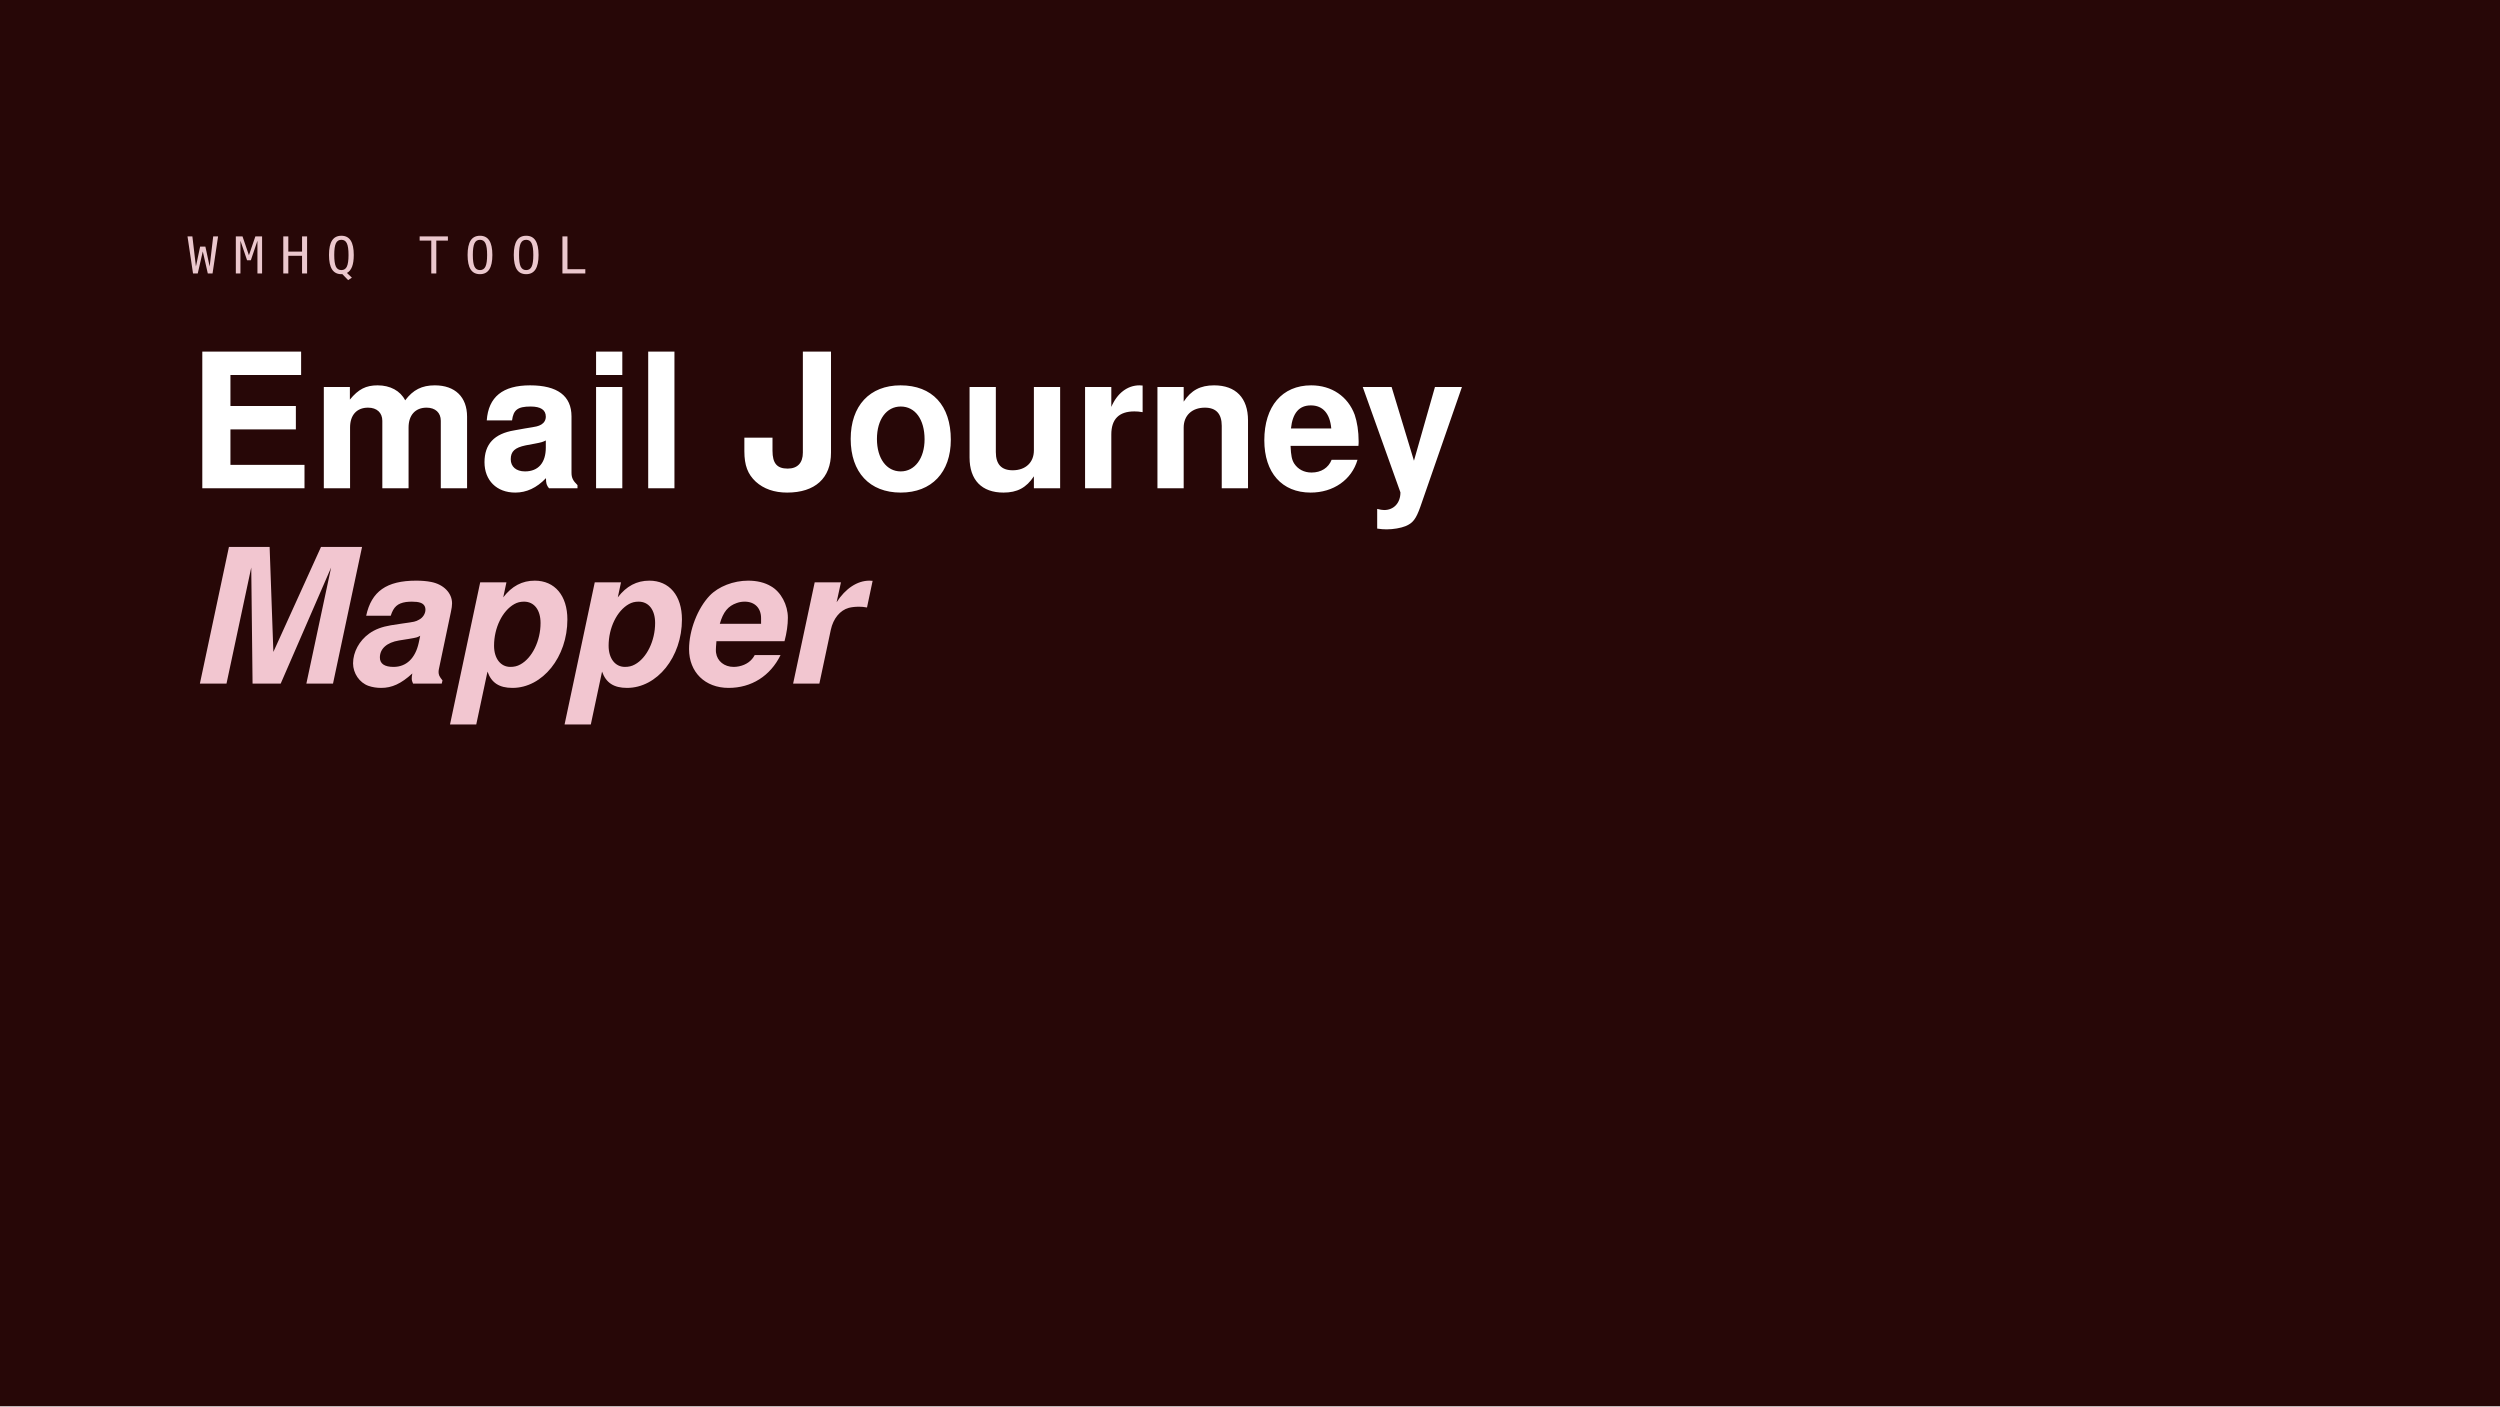
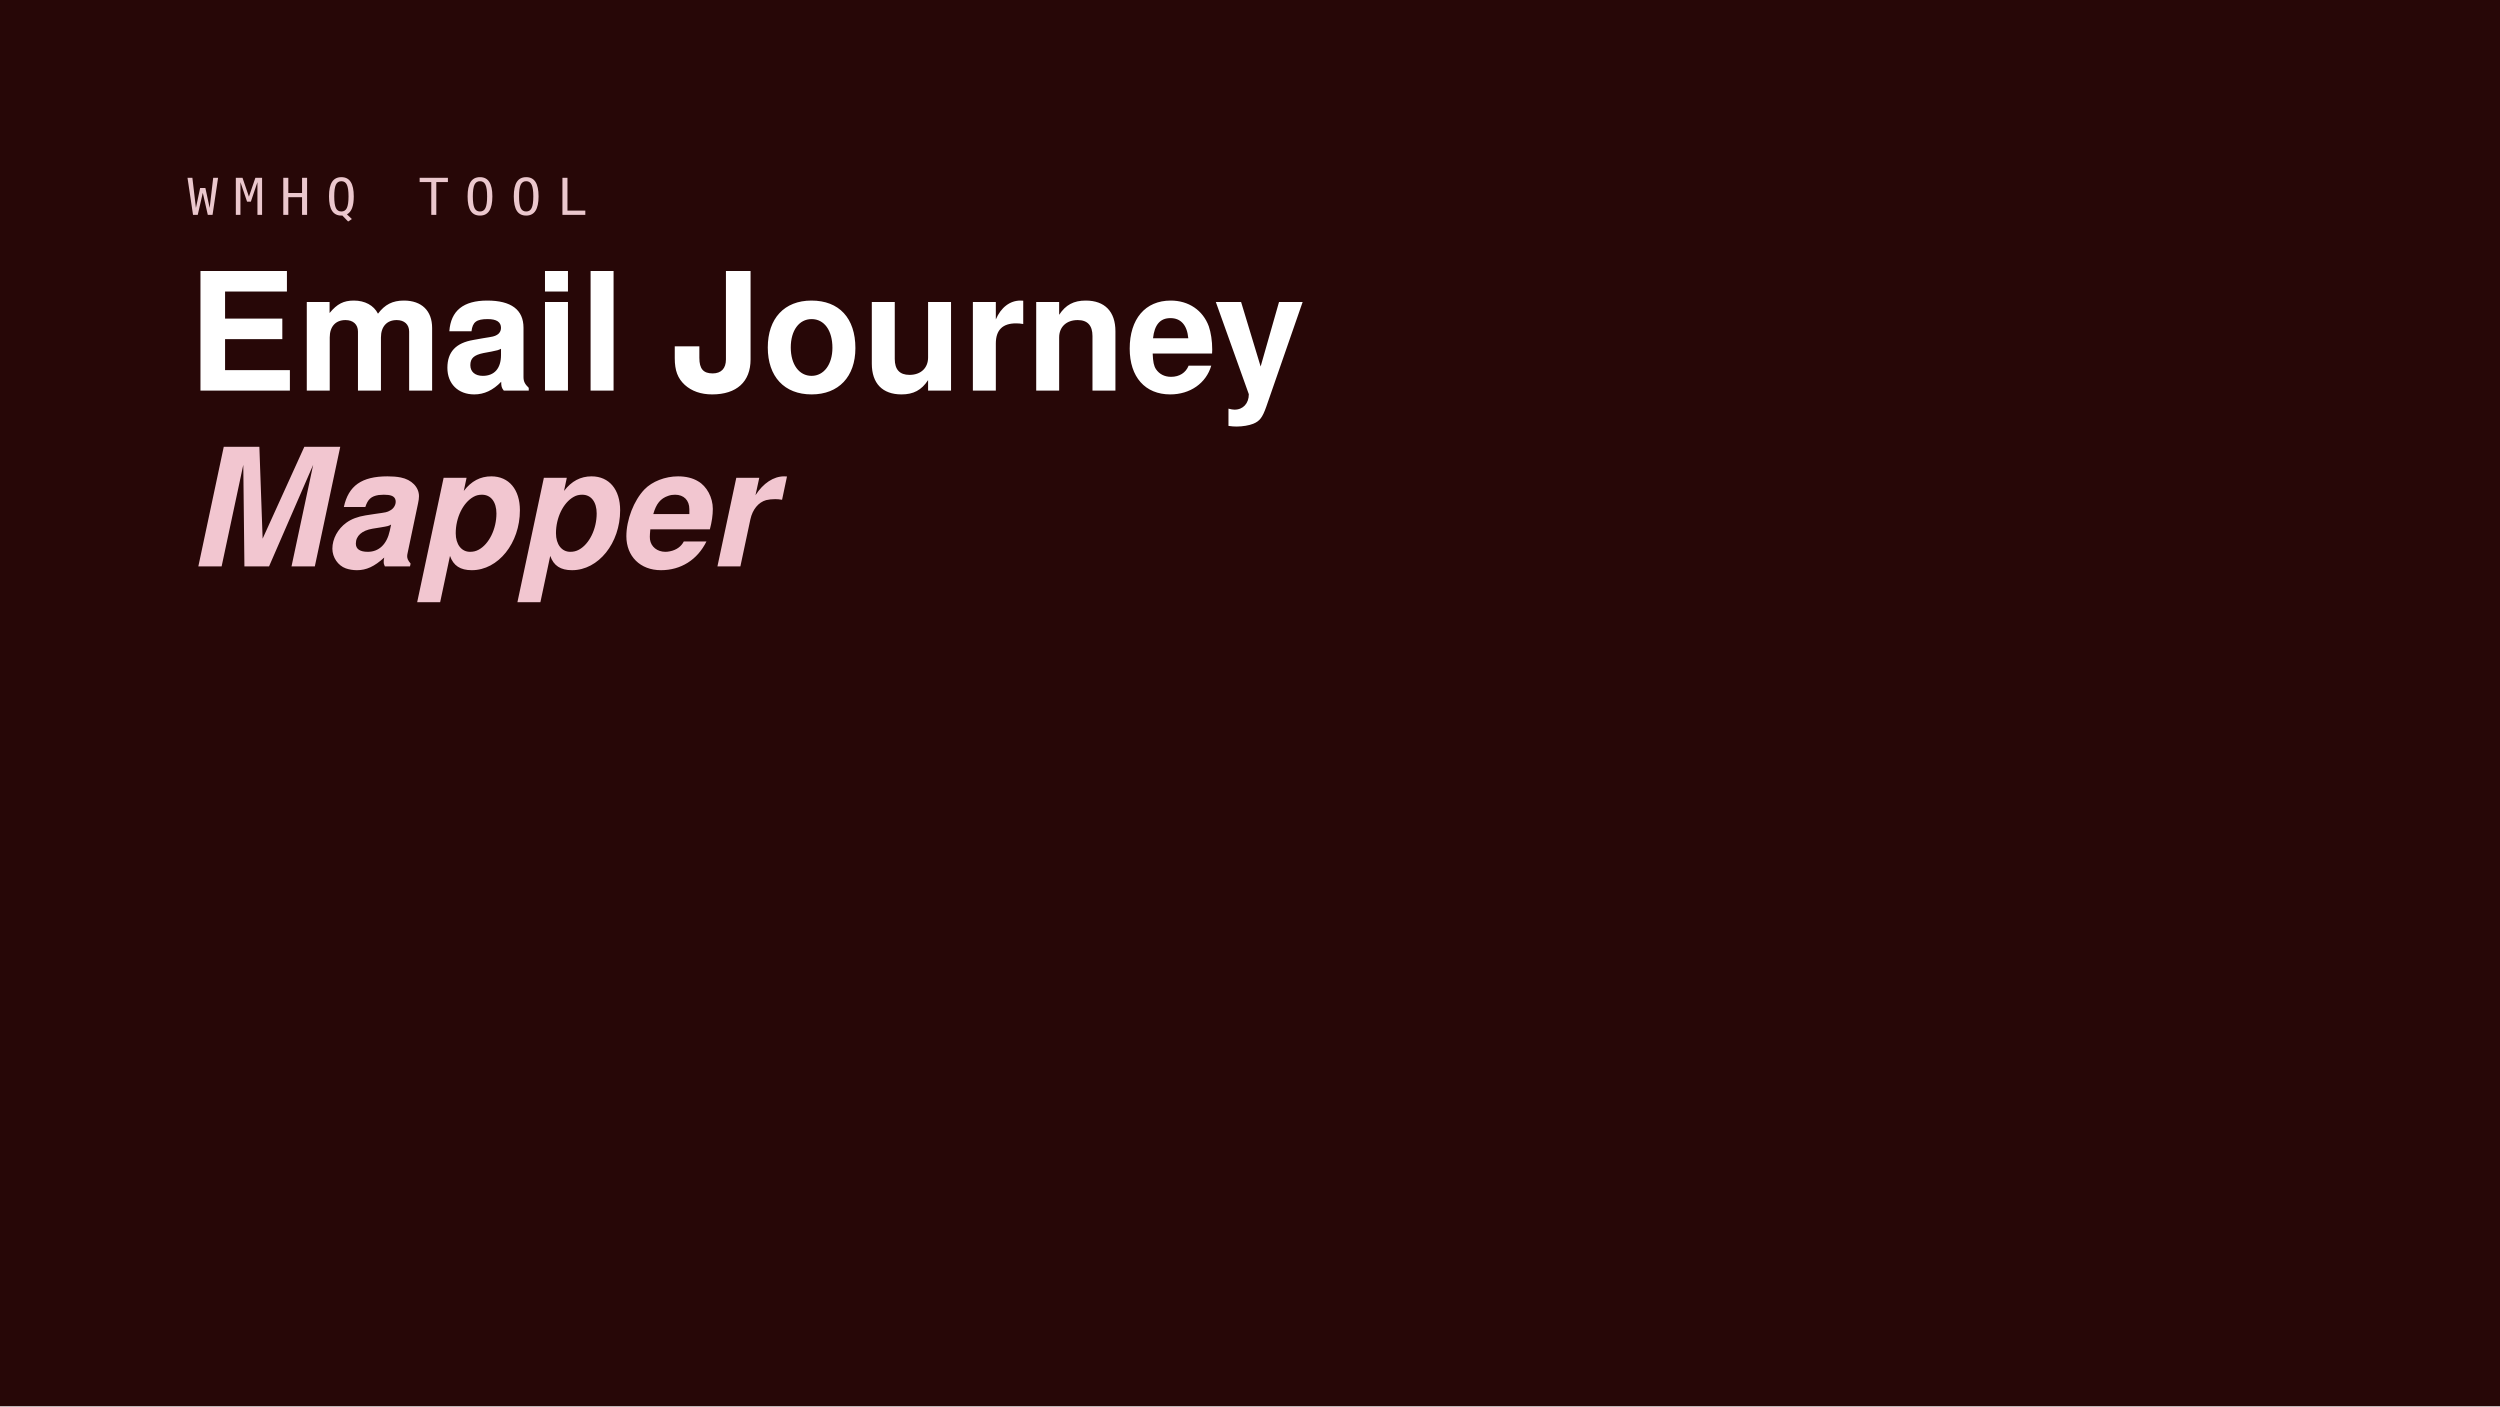
<svg xmlns="http://www.w3.org/2000/svg" viewBox="0 0 1280 720">
  <rect width="1280" height="720" fill="#270707" />
-   <text x="96" y="140" font-family="DM Mono, monospace" font-size="26" letter-spacing="8" fill="#EBC7CD">WMHQ TOOL</text>
-   <text x="96" y="250" font-family="DM Sans, Helvetica, Arial, sans-serif" font-weight="700" font-size="96" fill="#fff">Email Journey</text>
-   <text x="96" y="350" font-family="DM Sans, Helvetica, Arial, sans-serif" font-weight="700" font-style="italic" font-size="96" fill="#F2C6D0">Mapper</text>
+   <text x="96" y="110" font-family="DM Mono, monospace" font-size="26" letter-spacing="8" fill="#EBC7CD">WMHQ TOOL</text>
+   <text x="96" y="200" font-family="DM Sans, Helvetica, Arial, sans-serif" font-weight="700" font-size="84" fill="#fff">Email Journey</text>
+   <text x="96" y="290" font-family="DM Sans, Helvetica, Arial, sans-serif" font-weight="700" font-style="italic" font-size="84" fill="#F2C6D0">Mapper</text>
</svg>
